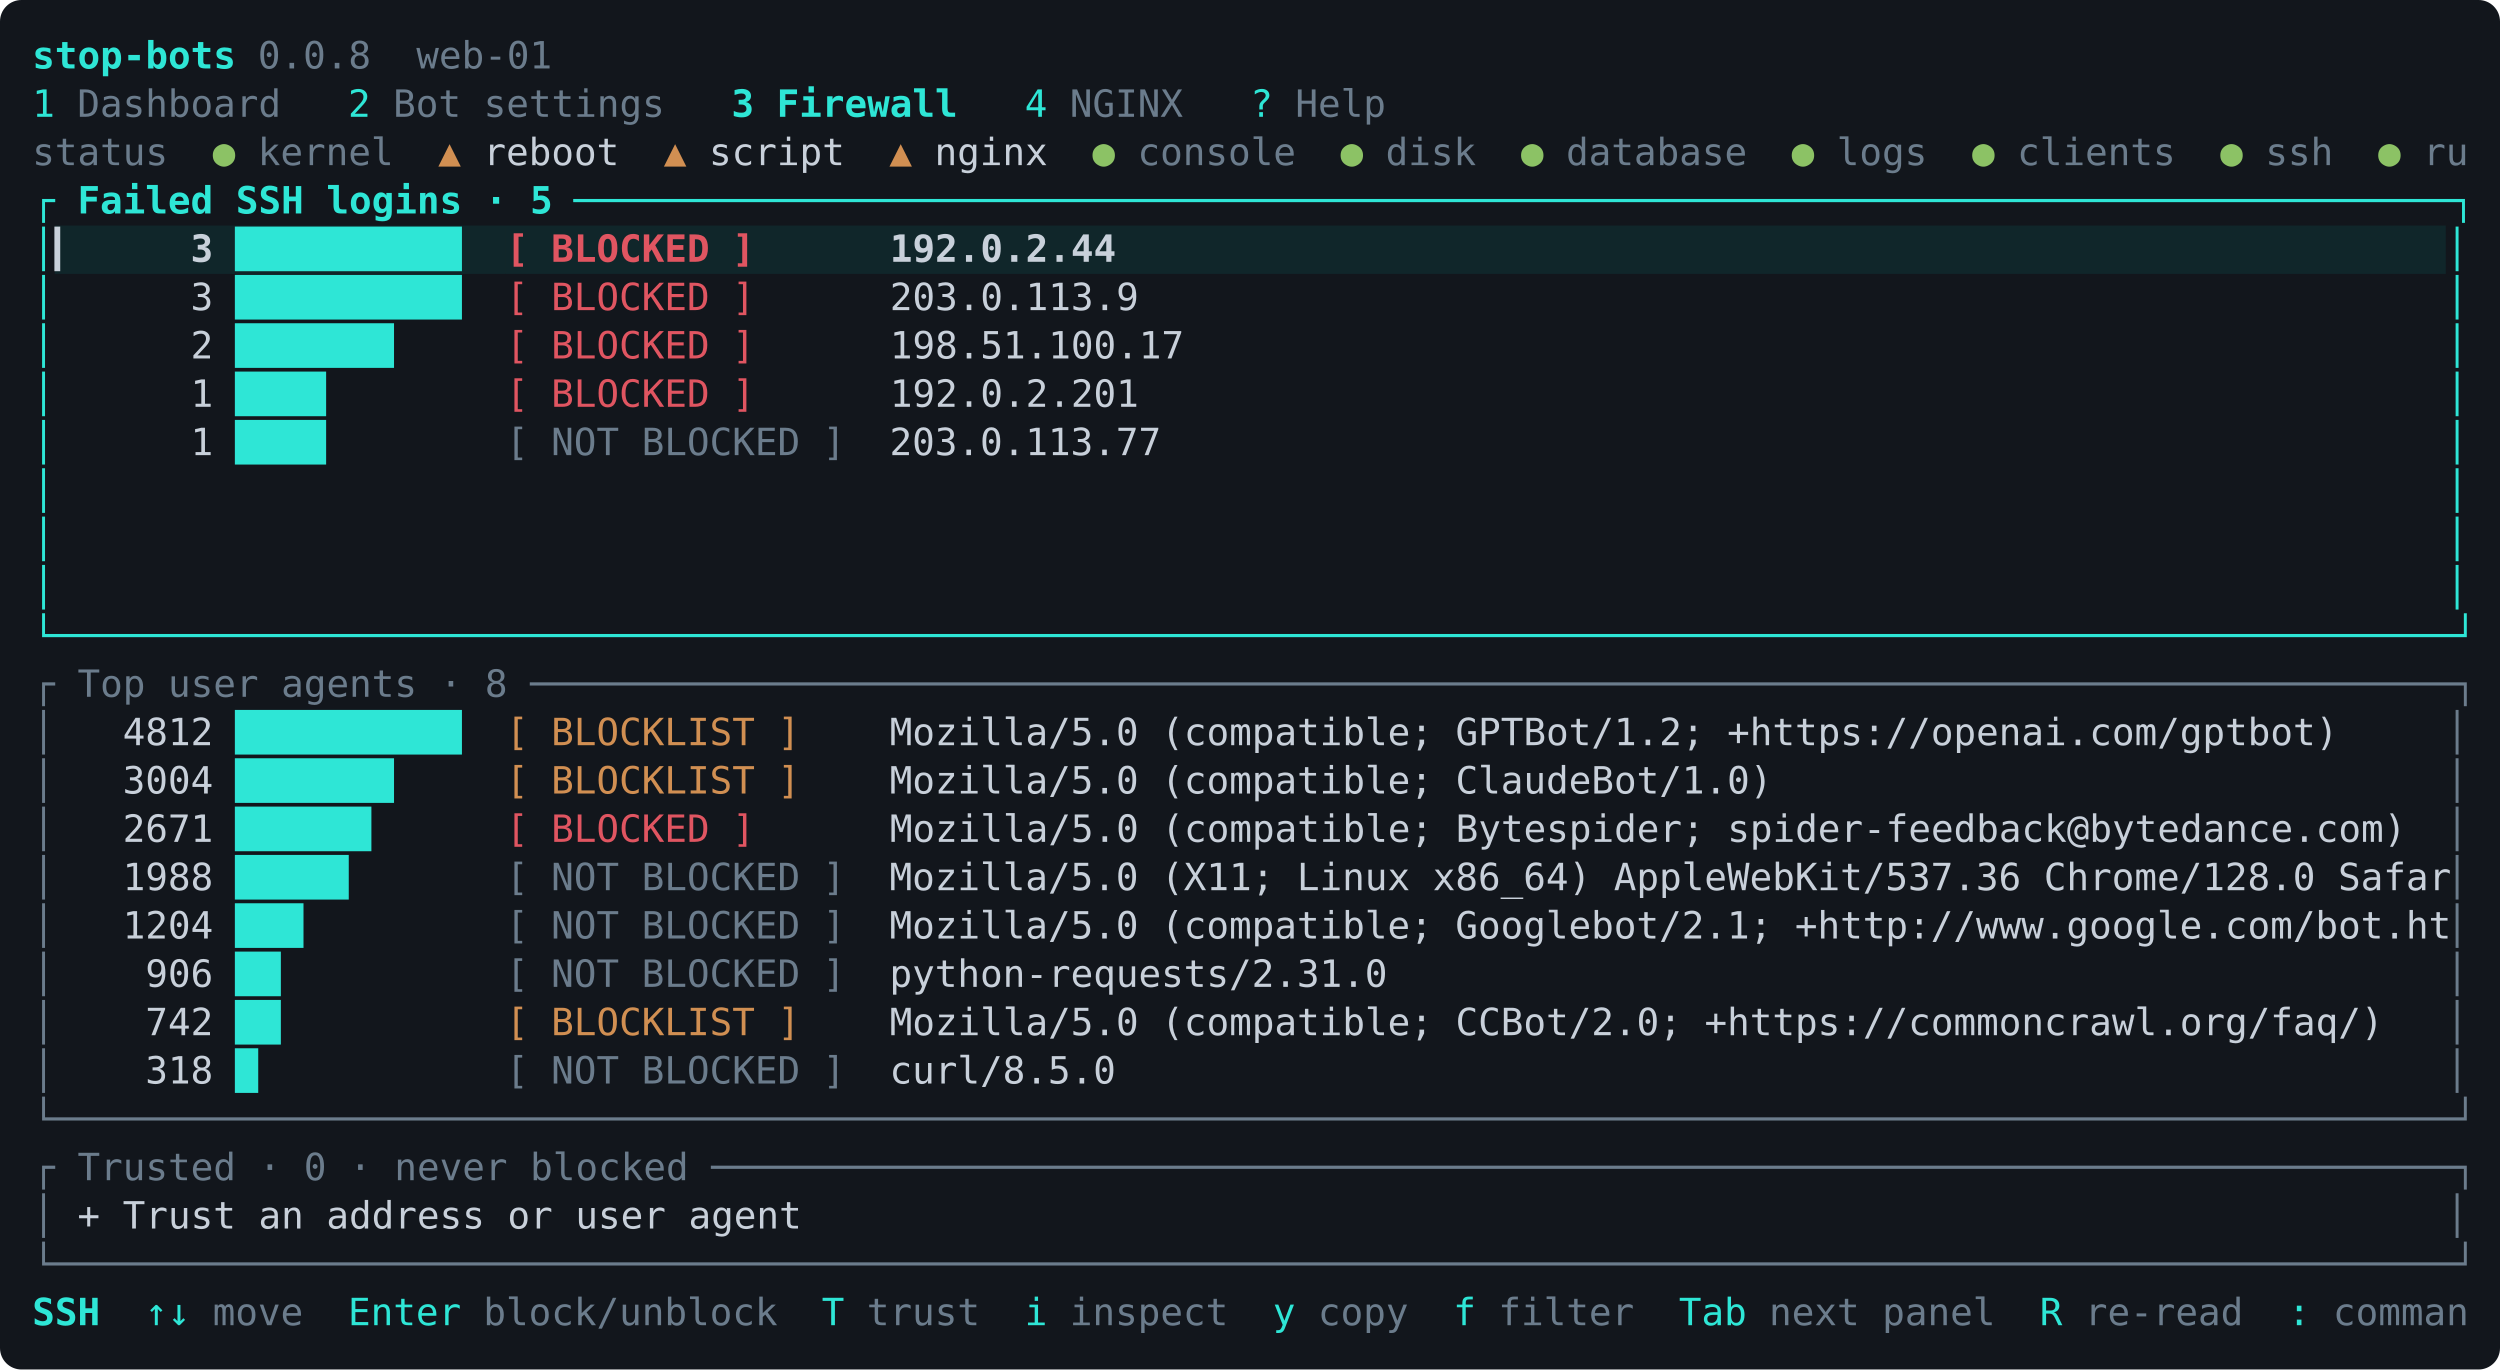
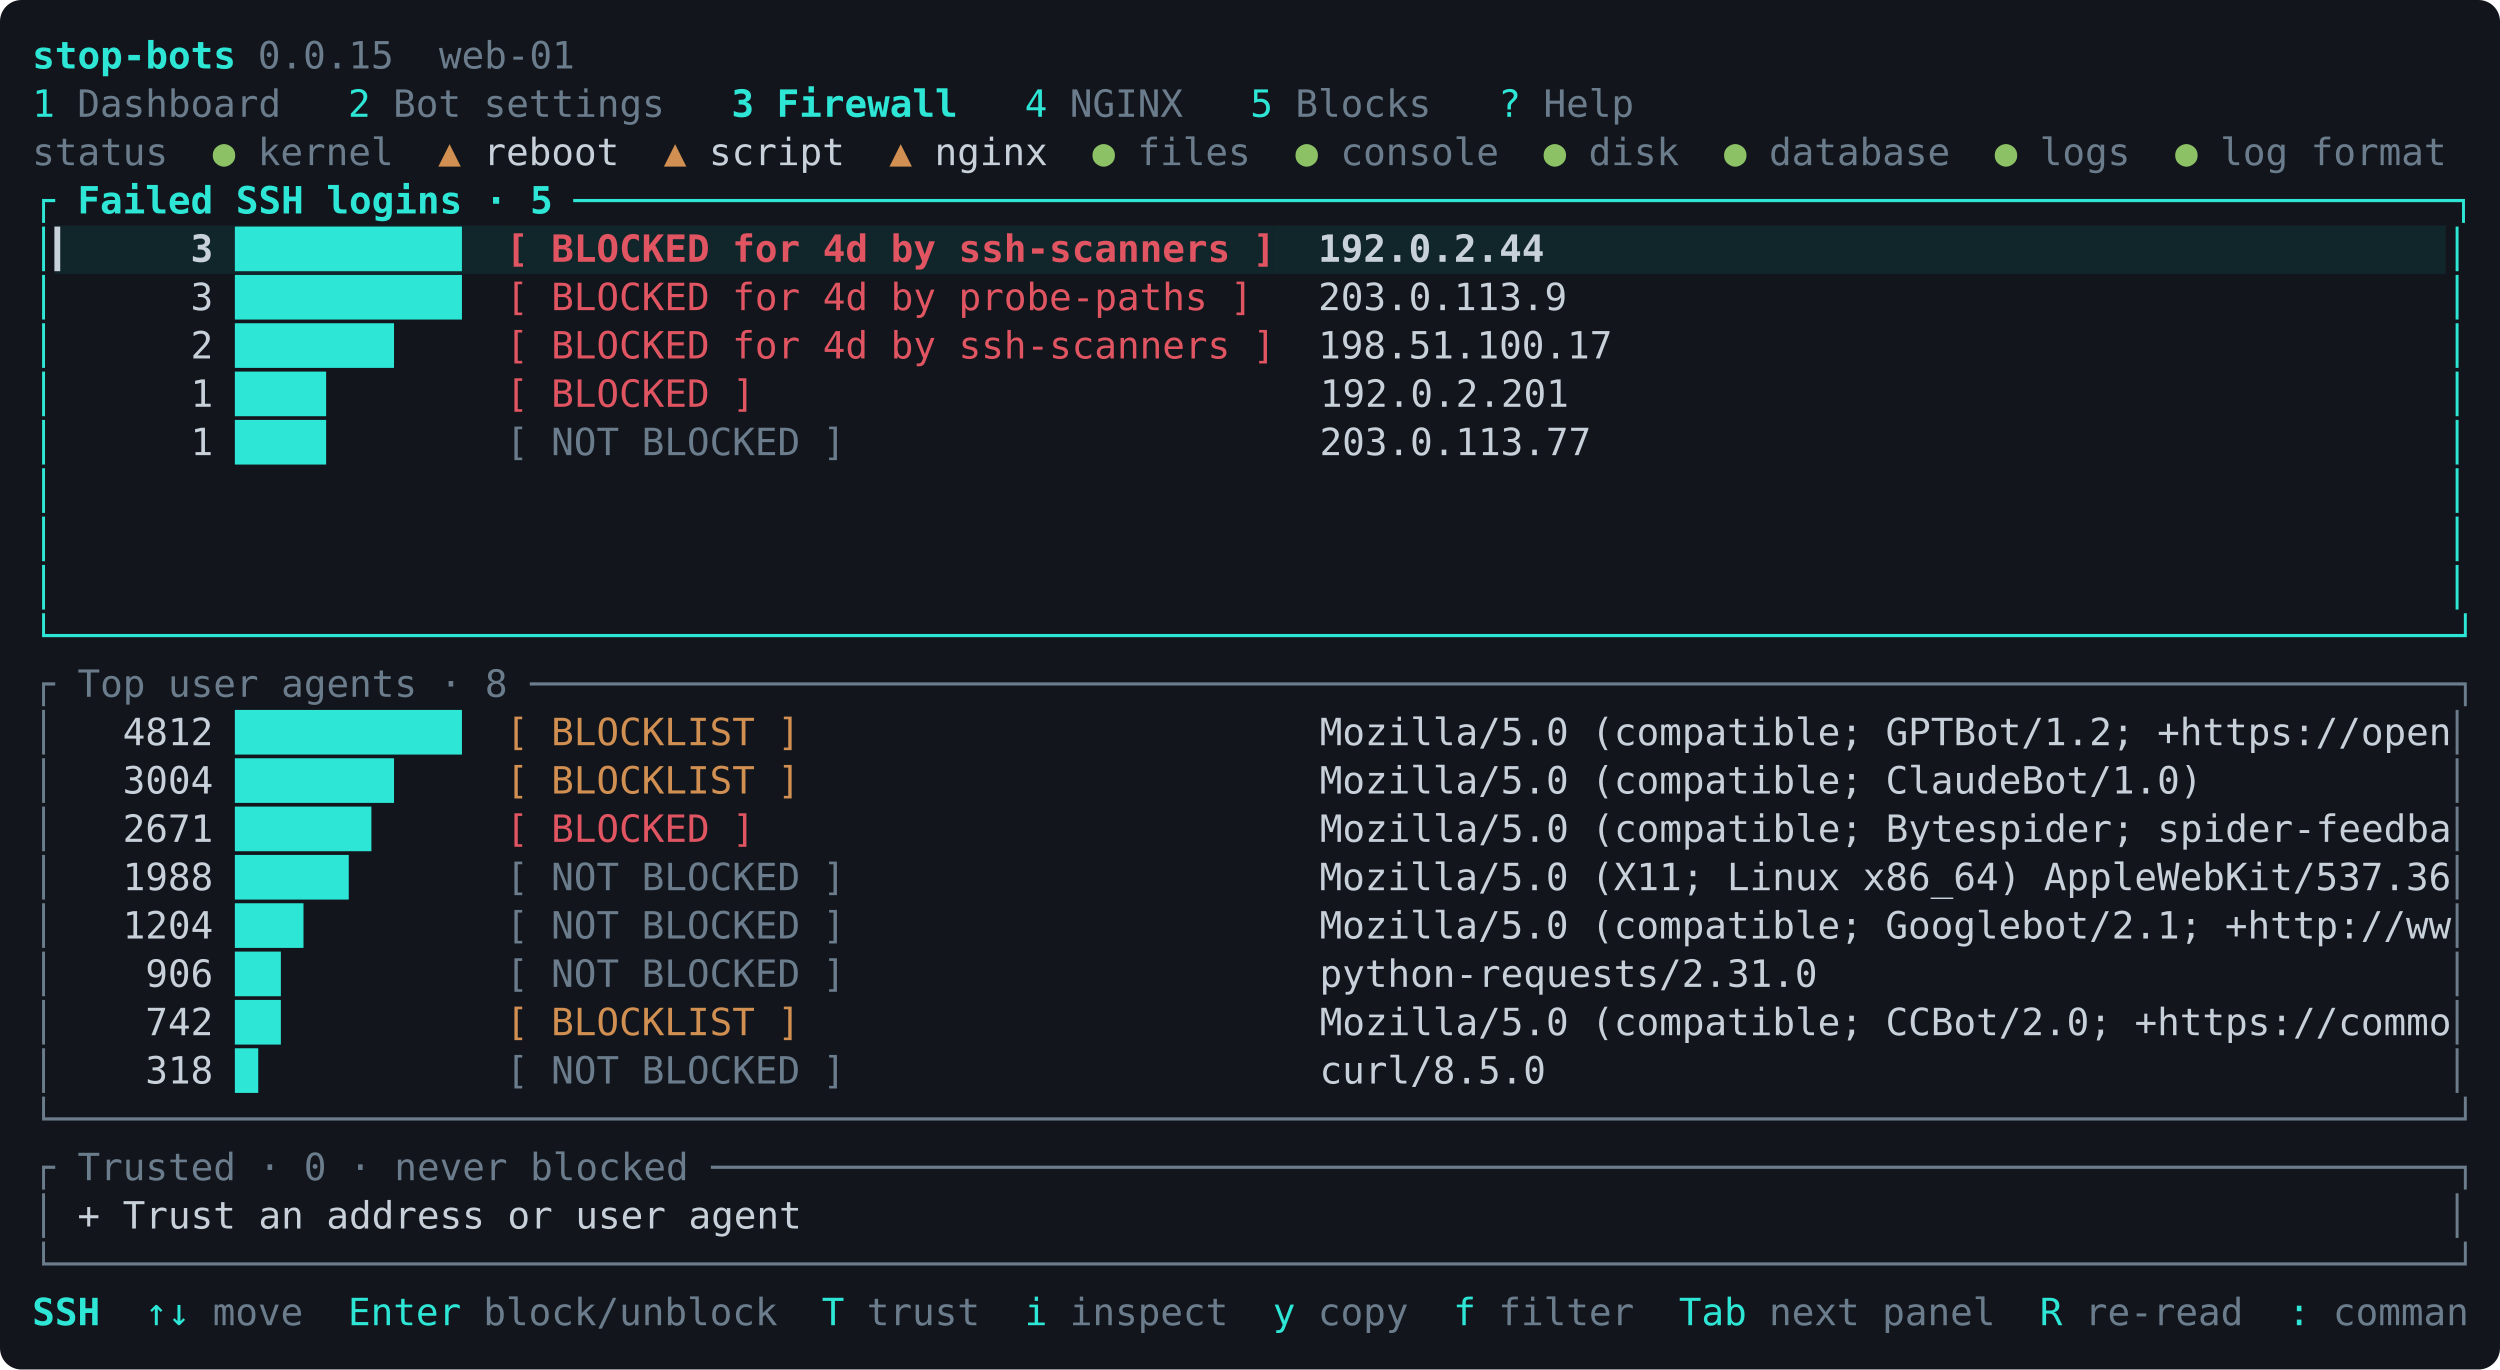
<svg xmlns="http://www.w3.org/2000/svg" viewBox="0 0 931 510" width="931" height="510" font-family="ui-monospace,SFMono-Regular,Menlo,Consolas,'DejaVu Sans Mono',monospace" font-size="14">
  <rect width="100%" height="100%" rx="8" fill="#12161c" />
  <rect x="20.4" y="84.0" width="67.2" height="18.0" fill="#10262a" />
  <rect x="87.6" y="84.0" width="84.0" height="18.0" fill="#10262a" />
  <rect x="171.6" y="84.0" width="16.8" height="18.0" fill="#10262a" />
-   <rect x="188.4" y="84.0" width="92.4" height="18.0" fill="#10262a" />
-   <rect x="280.8" y="84.0" width="630.0" height="18.0" fill="#10262a" />
+   <rect x="188.4" y="84.0" width="285.6" height="18.0" fill="#10262a" />
+   <rect x="474.0" y="84.0" width="436.8" height="18.0" fill="#10262a" />
  <text x="12.0" y="25.5" fill="#2ee6d6" textLength="75.6" lengthAdjust="spacingAndGlyphs" xml:space="preserve" font-weight="bold">stop-bots</text>
-   <text x="87.6" y="25.5" fill="#6b7c8c" textLength="117.6" lengthAdjust="spacingAndGlyphs" xml:space="preserve"> 0.0.8  web-01</text>
+   <text x="87.6" y="25.5" fill="#6b7c8c" textLength="126.0" lengthAdjust="spacingAndGlyphs" xml:space="preserve"> 0.0.15  web-01</text>
  <text x="12.0" y="43.5" fill="#2ee6d6" textLength="8.4" lengthAdjust="spacingAndGlyphs" xml:space="preserve">1</text>
  <text x="28.8" y="43.5" fill="#6b7c8c" textLength="75.6" lengthAdjust="spacingAndGlyphs" xml:space="preserve">Dashboard</text>
  <text x="129.6" y="43.5" fill="#2ee6d6" textLength="8.4" lengthAdjust="spacingAndGlyphs" xml:space="preserve">2</text>
  <text x="146.4" y="43.5" fill="#6b7c8c" textLength="100.8" lengthAdjust="spacingAndGlyphs" xml:space="preserve">Bot settings</text>
  <text x="272.4" y="43.5" fill="#2ee6d6" textLength="8.4" lengthAdjust="spacingAndGlyphs" xml:space="preserve" font-weight="bold">3</text>
  <text x="289.2" y="43.5" fill="#2ee6d6" textLength="67.2" lengthAdjust="spacingAndGlyphs" xml:space="preserve" font-weight="bold">Firewall</text>
  <text x="381.6" y="43.5" fill="#2ee6d6" textLength="8.4" lengthAdjust="spacingAndGlyphs" xml:space="preserve">4</text>
  <text x="398.4" y="43.5" fill="#6b7c8c" textLength="42.0" lengthAdjust="spacingAndGlyphs" xml:space="preserve">NGINX</text>
-   <text x="465.6" y="43.5" fill="#2ee6d6" textLength="8.4" lengthAdjust="spacingAndGlyphs" xml:space="preserve">?</text>
-   <text x="482.4" y="43.5" fill="#6b7c8c" textLength="33.6" lengthAdjust="spacingAndGlyphs" xml:space="preserve">Help</text>
+   <text x="465.6" y="43.5" fill="#2ee6d6" textLength="8.4" lengthAdjust="spacingAndGlyphs" xml:space="preserve">5</text>
+   <text x="482.4" y="43.5" fill="#6b7c8c" textLength="50.4" lengthAdjust="spacingAndGlyphs" xml:space="preserve">Blocks</text>
+   <text x="558.0" y="43.5" fill="#2ee6d6" textLength="8.4" lengthAdjust="spacingAndGlyphs" xml:space="preserve">?</text>
+   <text x="574.8" y="43.5" fill="#6b7c8c" textLength="33.6" lengthAdjust="spacingAndGlyphs" xml:space="preserve">Help</text>
  <text x="12.0" y="61.5" fill="#6b7c8c" textLength="50.4" lengthAdjust="spacingAndGlyphs" xml:space="preserve">status</text>
  <text x="79.2" y="61.5" fill="#8cc265" textLength="8.4" lengthAdjust="spacingAndGlyphs" xml:space="preserve">●</text>
  <text x="96.0" y="61.5" fill="#6b7c8c" textLength="50.4" lengthAdjust="spacingAndGlyphs" xml:space="preserve">kernel</text>
  <text x="163.2" y="61.5" fill="#d18f52" textLength="8.4" lengthAdjust="spacingAndGlyphs" xml:space="preserve">▲</text>
  <text x="171.6" y="61.5" fill="#c8d0da" textLength="75.6" lengthAdjust="spacingAndGlyphs" xml:space="preserve"> reboot  </text>
  <text x="247.2" y="61.5" fill="#d18f52" textLength="8.4" lengthAdjust="spacingAndGlyphs" xml:space="preserve">▲</text>
  <text x="255.6" y="61.5" fill="#c8d0da" textLength="75.6" lengthAdjust="spacingAndGlyphs" xml:space="preserve"> script  </text>
  <text x="331.2" y="61.5" fill="#d18f52" textLength="8.4" lengthAdjust="spacingAndGlyphs" xml:space="preserve">▲</text>
  <text x="339.6" y="61.5" fill="#c8d0da" textLength="67.2" lengthAdjust="spacingAndGlyphs" xml:space="preserve"> nginx  </text>
  <text x="406.8" y="61.5" fill="#8cc265" textLength="8.4" lengthAdjust="spacingAndGlyphs" xml:space="preserve">●</text>
-   <text x="423.6" y="61.5" fill="#6b7c8c" textLength="58.8" lengthAdjust="spacingAndGlyphs" xml:space="preserve">console</text>
-   <text x="499.2" y="61.5" fill="#8cc265" textLength="8.4" lengthAdjust="spacingAndGlyphs" xml:space="preserve">●</text>
-   <text x="516.0" y="61.5" fill="#6b7c8c" textLength="33.6" lengthAdjust="spacingAndGlyphs" xml:space="preserve">disk</text>
-   <text x="566.4" y="61.5" fill="#8cc265" textLength="8.4" lengthAdjust="spacingAndGlyphs" xml:space="preserve">●</text>
-   <text x="583.2" y="61.5" fill="#6b7c8c" textLength="67.2" lengthAdjust="spacingAndGlyphs" xml:space="preserve">database</text>
-   <text x="667.2" y="61.5" fill="#8cc265" textLength="8.4" lengthAdjust="spacingAndGlyphs" xml:space="preserve">●</text>
-   <text x="684.0" y="61.5" fill="#6b7c8c" textLength="33.6" lengthAdjust="spacingAndGlyphs" xml:space="preserve">logs</text>
-   <text x="734.4" y="61.5" fill="#8cc265" textLength="8.4" lengthAdjust="spacingAndGlyphs" xml:space="preserve">●</text>
-   <text x="751.2" y="61.5" fill="#6b7c8c" textLength="58.8" lengthAdjust="spacingAndGlyphs" xml:space="preserve">clients</text>
-   <text x="826.8" y="61.5" fill="#8cc265" textLength="8.4" lengthAdjust="spacingAndGlyphs" xml:space="preserve">●</text>
-   <text x="843.6" y="61.5" fill="#6b7c8c" textLength="25.2" lengthAdjust="spacingAndGlyphs" xml:space="preserve">ssh</text>
-   <text x="885.6" y="61.5" fill="#8cc265" textLength="8.4" lengthAdjust="spacingAndGlyphs" xml:space="preserve">●</text>
-   <text x="902.4" y="61.5" fill="#6b7c8c" textLength="16.8" lengthAdjust="spacingAndGlyphs" xml:space="preserve">ru</text>
+   <text x="423.6" y="61.5" fill="#6b7c8c" textLength="42.0" lengthAdjust="spacingAndGlyphs" xml:space="preserve">files</text>
+   <text x="482.4" y="61.5" fill="#8cc265" textLength="8.4" lengthAdjust="spacingAndGlyphs" xml:space="preserve">●</text>
+   <text x="499.2" y="61.5" fill="#6b7c8c" textLength="58.8" lengthAdjust="spacingAndGlyphs" xml:space="preserve">console</text>
+   <text x="574.8" y="61.5" fill="#8cc265" textLength="8.4" lengthAdjust="spacingAndGlyphs" xml:space="preserve">●</text>
+   <text x="591.6" y="61.5" fill="#6b7c8c" textLength="33.6" lengthAdjust="spacingAndGlyphs" xml:space="preserve">disk</text>
+   <text x="642.0" y="61.5" fill="#8cc265" textLength="8.4" lengthAdjust="spacingAndGlyphs" xml:space="preserve">●</text>
+   <text x="658.8" y="61.5" fill="#6b7c8c" textLength="67.2" lengthAdjust="spacingAndGlyphs" xml:space="preserve">database</text>
+   <text x="742.8" y="61.5" fill="#8cc265" textLength="8.4" lengthAdjust="spacingAndGlyphs" xml:space="preserve">●</text>
+   <text x="759.6" y="61.5" fill="#6b7c8c" textLength="33.6" lengthAdjust="spacingAndGlyphs" xml:space="preserve">logs</text>
+   <text x="810.0" y="61.5" fill="#8cc265" textLength="8.4" lengthAdjust="spacingAndGlyphs" xml:space="preserve">●</text>
+   <text x="826.8" y="61.5" fill="#6b7c8c" textLength="84.0" lengthAdjust="spacingAndGlyphs" xml:space="preserve">log format</text>
  <text x="12.0" y="79.5" fill="#2ee6d6" textLength="8.4" lengthAdjust="spacingAndGlyphs" xml:space="preserve">┌</text>
  <text x="20.4" y="79.5" fill="#2ee6d6" textLength="193.2" lengthAdjust="spacingAndGlyphs" xml:space="preserve" font-weight="bold"> Failed SSH logins · 5 </text>
  <text x="213.6" y="79.5" fill="#2ee6d6" textLength="705.6" lengthAdjust="spacingAndGlyphs" xml:space="preserve">───────────────────────────────────────────────────────────────────────────────────┐</text>
  <text x="12.0" y="97.5" fill="#2ee6d6" textLength="8.4" lengthAdjust="spacingAndGlyphs" xml:space="preserve">│</text>
  <text x="20.4" y="97.5" fill="#c8d0da" textLength="67.2" lengthAdjust="spacingAndGlyphs" xml:space="preserve" font-weight="bold">▎     3 </text>
  <text x="87.6" y="97.5" fill="#2ee6d6" textLength="84.0" lengthAdjust="spacingAndGlyphs" xml:space="preserve" font-weight="bold">██████████</text>
-   <text x="188.4" y="97.5" fill="#e05561" textLength="92.4" lengthAdjust="spacingAndGlyphs" xml:space="preserve" font-weight="bold">[ BLOCKED ]</text>
-   <text x="280.8" y="97.5" fill="#c8d0da" textLength="630.0" lengthAdjust="spacingAndGlyphs" xml:space="preserve" font-weight="bold">      192.0.2.44                                                           </text>
+   <text x="188.4" y="97.5" fill="#e05561" textLength="285.6" lengthAdjust="spacingAndGlyphs" xml:space="preserve" font-weight="bold">[ BLOCKED for 4d by ssh-scanners ]</text>
+   <text x="474.0" y="97.5" fill="#c8d0da" textLength="436.8" lengthAdjust="spacingAndGlyphs" xml:space="preserve" font-weight="bold">  192.0.2.44                                        </text>
  <text x="910.8" y="97.5" fill="#2ee6d6" textLength="8.4" lengthAdjust="spacingAndGlyphs" xml:space="preserve">│</text>
  <text x="12.0" y="115.5" fill="#2ee6d6" textLength="8.4" lengthAdjust="spacingAndGlyphs" xml:space="preserve">│</text>
  <text x="20.4" y="115.5" fill="#c8d0da" textLength="67.2" lengthAdjust="spacingAndGlyphs" xml:space="preserve">      3 </text>
  <text x="87.6" y="115.5" fill="#2ee6d6" textLength="84.0" lengthAdjust="spacingAndGlyphs" xml:space="preserve">██████████</text>
-   <text x="188.4" y="115.5" fill="#e05561" textLength="92.4" lengthAdjust="spacingAndGlyphs" xml:space="preserve">[ BLOCKED ]</text>
-   <text x="280.8" y="115.5" fill="#c8d0da" textLength="630.0" lengthAdjust="spacingAndGlyphs" xml:space="preserve">      203.0.113.9                                                          </text>
+   <text x="188.4" y="115.5" fill="#e05561" textLength="277.2" lengthAdjust="spacingAndGlyphs" xml:space="preserve">[ BLOCKED for 4d by probe-paths ]</text>
+   <text x="465.6" y="115.5" fill="#c8d0da" textLength="445.2" lengthAdjust="spacingAndGlyphs" xml:space="preserve">   203.0.113.9                                       </text>
  <text x="910.8" y="115.5" fill="#2ee6d6" textLength="8.4" lengthAdjust="spacingAndGlyphs" xml:space="preserve">│</text>
  <text x="12.0" y="133.5" fill="#2ee6d6" textLength="8.4" lengthAdjust="spacingAndGlyphs" xml:space="preserve">│</text>
  <text x="20.4" y="133.5" fill="#c8d0da" textLength="67.2" lengthAdjust="spacingAndGlyphs" xml:space="preserve">      2 </text>
  <text x="87.6" y="133.5" fill="#2ee6d6" textLength="84.0" lengthAdjust="spacingAndGlyphs" xml:space="preserve">███████   </text>
-   <text x="188.4" y="133.5" fill="#e05561" textLength="92.4" lengthAdjust="spacingAndGlyphs" xml:space="preserve">[ BLOCKED ]</text>
-   <text x="280.8" y="133.5" fill="#c8d0da" textLength="630.0" lengthAdjust="spacingAndGlyphs" xml:space="preserve">      198.51.100.17                                                        </text>
+   <text x="188.4" y="133.5" fill="#e05561" textLength="285.6" lengthAdjust="spacingAndGlyphs" xml:space="preserve">[ BLOCKED for 4d by ssh-scanners ]</text>
+   <text x="474.0" y="133.5" fill="#c8d0da" textLength="436.8" lengthAdjust="spacingAndGlyphs" xml:space="preserve">  198.51.100.17                                     </text>
  <text x="910.8" y="133.5" fill="#2ee6d6" textLength="8.4" lengthAdjust="spacingAndGlyphs" xml:space="preserve">│</text>
  <text x="12.0" y="151.5" fill="#2ee6d6" textLength="8.4" lengthAdjust="spacingAndGlyphs" xml:space="preserve">│</text>
  <text x="20.4" y="151.5" fill="#c8d0da" textLength="67.2" lengthAdjust="spacingAndGlyphs" xml:space="preserve">      1 </text>
  <text x="87.6" y="151.5" fill="#2ee6d6" textLength="84.0" lengthAdjust="spacingAndGlyphs" xml:space="preserve">████      </text>
  <text x="188.4" y="151.5" fill="#e05561" textLength="92.4" lengthAdjust="spacingAndGlyphs" xml:space="preserve">[ BLOCKED ]</text>
-   <text x="280.8" y="151.5" fill="#c8d0da" textLength="630.0" lengthAdjust="spacingAndGlyphs" xml:space="preserve">      192.0.2.201                                                          </text>
+   <text x="280.8" y="151.5" fill="#c8d0da" textLength="630.0" lengthAdjust="spacingAndGlyphs" xml:space="preserve">                         192.0.2.201                                       </text>
  <text x="910.8" y="151.5" fill="#2ee6d6" textLength="8.4" lengthAdjust="spacingAndGlyphs" xml:space="preserve">│</text>
  <text x="12.0" y="169.5" fill="#2ee6d6" textLength="8.4" lengthAdjust="spacingAndGlyphs" xml:space="preserve">│</text>
  <text x="20.4" y="169.5" fill="#c8d0da" textLength="67.2" lengthAdjust="spacingAndGlyphs" xml:space="preserve">      1 </text>
  <text x="87.6" y="169.5" fill="#2ee6d6" textLength="84.0" lengthAdjust="spacingAndGlyphs" xml:space="preserve">████      </text>
  <text x="188.4" y="169.5" fill="#6b7c8c" textLength="126.0" lengthAdjust="spacingAndGlyphs" xml:space="preserve">[ NOT BLOCKED ]</text>
-   <text x="314.4" y="169.5" fill="#c8d0da" textLength="596.4" lengthAdjust="spacingAndGlyphs" xml:space="preserve">  203.0.113.77                                                         </text>
+   <text x="314.4" y="169.5" fill="#c8d0da" textLength="596.4" lengthAdjust="spacingAndGlyphs" xml:space="preserve">                     203.0.113.77                                      </text>
  <text x="910.8" y="169.5" fill="#2ee6d6" textLength="8.4" lengthAdjust="spacingAndGlyphs" xml:space="preserve">│</text>
  <text x="12.0" y="187.5" fill="#2ee6d6" textLength="8.4" lengthAdjust="spacingAndGlyphs" xml:space="preserve">│</text>
  <text x="910.8" y="187.5" fill="#2ee6d6" textLength="8.4" lengthAdjust="spacingAndGlyphs" xml:space="preserve">│</text>
  <text x="12.0" y="205.5" fill="#2ee6d6" textLength="8.4" lengthAdjust="spacingAndGlyphs" xml:space="preserve">│</text>
  <text x="910.8" y="205.5" fill="#2ee6d6" textLength="8.4" lengthAdjust="spacingAndGlyphs" xml:space="preserve">│</text>
  <text x="12.0" y="223.5" fill="#2ee6d6" textLength="8.4" lengthAdjust="spacingAndGlyphs" xml:space="preserve">│</text>
  <text x="910.8" y="223.5" fill="#2ee6d6" textLength="8.4" lengthAdjust="spacingAndGlyphs" xml:space="preserve">│</text>
  <text x="12.0" y="241.5" fill="#2ee6d6" textLength="907.2" lengthAdjust="spacingAndGlyphs" xml:space="preserve">└──────────────────────────────────────────────────────────────────────────────────────────────────────────┘</text>
  <text x="12.0" y="259.5" fill="#6b7c8c" textLength="907.2" lengthAdjust="spacingAndGlyphs" xml:space="preserve">┌ Top user agents · 8 ─────────────────────────────────────────────────────────────────────────────────────┐</text>
  <text x="12.0" y="277.5" fill="#6b7c8c" textLength="8.4" lengthAdjust="spacingAndGlyphs" xml:space="preserve">│</text>
  <text x="20.4" y="277.5" fill="#c8d0da" textLength="67.2" lengthAdjust="spacingAndGlyphs" xml:space="preserve">   4812 </text>
  <text x="87.6" y="277.5" fill="#2ee6d6" textLength="84.0" lengthAdjust="spacingAndGlyphs" xml:space="preserve">██████████</text>
  <text x="188.4" y="277.5" fill="#d18f52" textLength="109.2" lengthAdjust="spacingAndGlyphs" xml:space="preserve">[ BLOCKLIST ]</text>
-   <text x="297.6" y="277.5" fill="#c8d0da" textLength="613.2" lengthAdjust="spacingAndGlyphs" xml:space="preserve">    Mozilla/5.0 (compatible; GPTBot/1.2; +https://openai.com/gptbot)     </text>
+   <text x="297.6" y="277.5" fill="#c8d0da" textLength="613.2" lengthAdjust="spacingAndGlyphs" xml:space="preserve">                       Mozilla/5.0 (compatible; GPTBot/1.2; +https://open</text>
  <text x="910.8" y="277.5" fill="#6b7c8c" textLength="8.4" lengthAdjust="spacingAndGlyphs" xml:space="preserve">│</text>
  <text x="12.0" y="295.5" fill="#6b7c8c" textLength="8.4" lengthAdjust="spacingAndGlyphs" xml:space="preserve">│</text>
  <text x="20.4" y="295.5" fill="#c8d0da" textLength="67.2" lengthAdjust="spacingAndGlyphs" xml:space="preserve">   3004 </text>
  <text x="87.6" y="295.5" fill="#2ee6d6" textLength="84.0" lengthAdjust="spacingAndGlyphs" xml:space="preserve">███████   </text>
  <text x="188.4" y="295.5" fill="#d18f52" textLength="109.2" lengthAdjust="spacingAndGlyphs" xml:space="preserve">[ BLOCKLIST ]</text>
-   <text x="297.6" y="295.5" fill="#c8d0da" textLength="613.2" lengthAdjust="spacingAndGlyphs" xml:space="preserve">    Mozilla/5.0 (compatible; ClaudeBot/1.0)                              </text>
+   <text x="297.6" y="295.5" fill="#c8d0da" textLength="613.2" lengthAdjust="spacingAndGlyphs" xml:space="preserve">                       Mozilla/5.0 (compatible; ClaudeBot/1.0)           </text>
  <text x="910.8" y="295.5" fill="#6b7c8c" textLength="8.4" lengthAdjust="spacingAndGlyphs" xml:space="preserve">│</text>
  <text x="12.0" y="313.5" fill="#6b7c8c" textLength="8.4" lengthAdjust="spacingAndGlyphs" xml:space="preserve">│</text>
  <text x="20.4" y="313.5" fill="#c8d0da" textLength="67.2" lengthAdjust="spacingAndGlyphs" xml:space="preserve">   2671 </text>
  <text x="87.6" y="313.5" fill="#2ee6d6" textLength="84.0" lengthAdjust="spacingAndGlyphs" xml:space="preserve">██████    </text>
  <text x="188.4" y="313.5" fill="#e05561" textLength="92.4" lengthAdjust="spacingAndGlyphs" xml:space="preserve">[ BLOCKED ]</text>
-   <text x="280.8" y="313.5" fill="#c8d0da" textLength="630.0" lengthAdjust="spacingAndGlyphs" xml:space="preserve">      Mozilla/5.0 (compatible; Bytespider; spider-feedback@bytedance.com)  </text>
+   <text x="280.8" y="313.5" fill="#c8d0da" textLength="630.0" lengthAdjust="spacingAndGlyphs" xml:space="preserve">                         Mozilla/5.0 (compatible; Bytespider; spider-feedba</text>
  <text x="910.8" y="313.5" fill="#6b7c8c" textLength="8.4" lengthAdjust="spacingAndGlyphs" xml:space="preserve">│</text>
  <text x="12.0" y="331.5" fill="#6b7c8c" textLength="8.4" lengthAdjust="spacingAndGlyphs" xml:space="preserve">│</text>
  <text x="20.4" y="331.5" fill="#c8d0da" textLength="67.2" lengthAdjust="spacingAndGlyphs" xml:space="preserve">   1988 </text>
  <text x="87.6" y="331.5" fill="#2ee6d6" textLength="84.0" lengthAdjust="spacingAndGlyphs" xml:space="preserve">█████     </text>
  <text x="188.4" y="331.5" fill="#6b7c8c" textLength="126.0" lengthAdjust="spacingAndGlyphs" xml:space="preserve">[ NOT BLOCKED ]</text>
-   <text x="314.4" y="331.5" fill="#c8d0da" textLength="596.4" lengthAdjust="spacingAndGlyphs" xml:space="preserve">  Mozilla/5.0 (X11; Linux x86_64) AppleWebKit/537.36 Chrome/128.0 Safar</text>
+   <text x="314.4" y="331.5" fill="#c8d0da" textLength="596.4" lengthAdjust="spacingAndGlyphs" xml:space="preserve">                     Mozilla/5.0 (X11; Linux x86_64) AppleWebKit/537.36</text>
  <text x="910.8" y="331.5" fill="#6b7c8c" textLength="8.4" lengthAdjust="spacingAndGlyphs" xml:space="preserve">│</text>
  <text x="12.0" y="349.5" fill="#6b7c8c" textLength="8.4" lengthAdjust="spacingAndGlyphs" xml:space="preserve">│</text>
  <text x="20.4" y="349.5" fill="#c8d0da" textLength="67.2" lengthAdjust="spacingAndGlyphs" xml:space="preserve">   1204 </text>
  <text x="87.6" y="349.5" fill="#2ee6d6" textLength="84.0" lengthAdjust="spacingAndGlyphs" xml:space="preserve">███       </text>
  <text x="188.4" y="349.5" fill="#6b7c8c" textLength="126.0" lengthAdjust="spacingAndGlyphs" xml:space="preserve">[ NOT BLOCKED ]</text>
-   <text x="314.4" y="349.5" fill="#c8d0da" textLength="596.4" lengthAdjust="spacingAndGlyphs" xml:space="preserve">  Mozilla/5.0 (compatible; Googlebot/2.1; +http://www.google.com/bot.ht</text>
+   <text x="314.4" y="349.5" fill="#c8d0da" textLength="596.4" lengthAdjust="spacingAndGlyphs" xml:space="preserve">                     Mozilla/5.0 (compatible; Googlebot/2.1; +http://ww</text>
  <text x="910.8" y="349.5" fill="#6b7c8c" textLength="8.4" lengthAdjust="spacingAndGlyphs" xml:space="preserve">│</text>
  <text x="12.0" y="367.5" fill="#6b7c8c" textLength="8.4" lengthAdjust="spacingAndGlyphs" xml:space="preserve">│</text>
  <text x="20.4" y="367.5" fill="#c8d0da" textLength="67.2" lengthAdjust="spacingAndGlyphs" xml:space="preserve">    906 </text>
  <text x="87.6" y="367.5" fill="#2ee6d6" textLength="84.0" lengthAdjust="spacingAndGlyphs" xml:space="preserve">██        </text>
  <text x="188.4" y="367.5" fill="#6b7c8c" textLength="126.0" lengthAdjust="spacingAndGlyphs" xml:space="preserve">[ NOT BLOCKED ]</text>
-   <text x="314.4" y="367.5" fill="#c8d0da" textLength="596.4" lengthAdjust="spacingAndGlyphs" xml:space="preserve">  python-requests/2.31.0                                               </text>
+   <text x="314.4" y="367.5" fill="#c8d0da" textLength="596.4" lengthAdjust="spacingAndGlyphs" xml:space="preserve">                     python-requests/2.31.0                            </text>
  <text x="910.8" y="367.5" fill="#6b7c8c" textLength="8.4" lengthAdjust="spacingAndGlyphs" xml:space="preserve">│</text>
  <text x="12.0" y="385.5" fill="#6b7c8c" textLength="8.4" lengthAdjust="spacingAndGlyphs" xml:space="preserve">│</text>
  <text x="20.4" y="385.5" fill="#c8d0da" textLength="67.2" lengthAdjust="spacingAndGlyphs" xml:space="preserve">    742 </text>
  <text x="87.6" y="385.5" fill="#2ee6d6" textLength="84.0" lengthAdjust="spacingAndGlyphs" xml:space="preserve">██        </text>
  <text x="188.4" y="385.5" fill="#d18f52" textLength="109.2" lengthAdjust="spacingAndGlyphs" xml:space="preserve">[ BLOCKLIST ]</text>
-   <text x="297.6" y="385.5" fill="#c8d0da" textLength="613.2" lengthAdjust="spacingAndGlyphs" xml:space="preserve">    Mozilla/5.0 (compatible; CCBot/2.0; +https://commoncrawl.org/faq/)   </text>
+   <text x="297.6" y="385.5" fill="#c8d0da" textLength="613.2" lengthAdjust="spacingAndGlyphs" xml:space="preserve">                       Mozilla/5.0 (compatible; CCBot/2.0; +https://commo</text>
  <text x="910.8" y="385.5" fill="#6b7c8c" textLength="8.4" lengthAdjust="spacingAndGlyphs" xml:space="preserve">│</text>
  <text x="12.0" y="403.5" fill="#6b7c8c" textLength="8.4" lengthAdjust="spacingAndGlyphs" xml:space="preserve">│</text>
  <text x="20.4" y="403.5" fill="#c8d0da" textLength="67.2" lengthAdjust="spacingAndGlyphs" xml:space="preserve">    318 </text>
  <text x="87.6" y="403.5" fill="#2ee6d6" textLength="84.0" lengthAdjust="spacingAndGlyphs" xml:space="preserve">█         </text>
  <text x="188.4" y="403.5" fill="#6b7c8c" textLength="126.0" lengthAdjust="spacingAndGlyphs" xml:space="preserve">[ NOT BLOCKED ]</text>
-   <text x="314.4" y="403.5" fill="#c8d0da" textLength="596.4" lengthAdjust="spacingAndGlyphs" xml:space="preserve">  curl/8.5.0                                                           </text>
+   <text x="314.4" y="403.5" fill="#c8d0da" textLength="596.4" lengthAdjust="spacingAndGlyphs" xml:space="preserve">                     curl/8.5.0                                        </text>
  <text x="910.8" y="403.5" fill="#6b7c8c" textLength="8.4" lengthAdjust="spacingAndGlyphs" xml:space="preserve">│</text>
  <text x="12.0" y="421.5" fill="#6b7c8c" textLength="907.2" lengthAdjust="spacingAndGlyphs" xml:space="preserve">└──────────────────────────────────────────────────────────────────────────────────────────────────────────┘</text>
  <text x="12.0" y="439.5" fill="#6b7c8c" textLength="907.2" lengthAdjust="spacingAndGlyphs" xml:space="preserve">┌ Trusted · 0 · never blocked ─────────────────────────────────────────────────────────────────────────────┐</text>
  <text x="12.0" y="457.5" fill="#6b7c8c" textLength="8.4" lengthAdjust="spacingAndGlyphs" xml:space="preserve">│</text>
  <text x="20.4" y="457.5" fill="#c8d0da" textLength="890.4" lengthAdjust="spacingAndGlyphs" xml:space="preserve"> + Trust an address or user agent                                                                         </text>
  <text x="910.8" y="457.5" fill="#6b7c8c" textLength="8.4" lengthAdjust="spacingAndGlyphs" xml:space="preserve">│</text>
  <text x="12.0" y="475.5" fill="#6b7c8c" textLength="907.2" lengthAdjust="spacingAndGlyphs" xml:space="preserve">└──────────────────────────────────────────────────────────────────────────────────────────────────────────┘</text>
  <text x="12.0" y="493.5" fill="#2ee6d6" textLength="25.2" lengthAdjust="spacingAndGlyphs" xml:space="preserve" font-weight="bold">SSH</text>
  <text x="54.0" y="493.5" fill="#2ee6d6" textLength="16.8" lengthAdjust="spacingAndGlyphs" xml:space="preserve">↑↓</text>
  <text x="79.2" y="493.5" fill="#6b7c8c" textLength="33.6" lengthAdjust="spacingAndGlyphs" xml:space="preserve">move</text>
  <text x="129.6" y="493.5" fill="#2ee6d6" textLength="42.0" lengthAdjust="spacingAndGlyphs" xml:space="preserve">Enter</text>
  <text x="180.0" y="493.5" fill="#6b7c8c" textLength="109.2" lengthAdjust="spacingAndGlyphs" xml:space="preserve">block/unblock</text>
  <text x="306.0" y="493.5" fill="#2ee6d6" textLength="8.4" lengthAdjust="spacingAndGlyphs" xml:space="preserve">T</text>
  <text x="322.8" y="493.5" fill="#6b7c8c" textLength="42.0" lengthAdjust="spacingAndGlyphs" xml:space="preserve">trust</text>
  <text x="381.6" y="493.5" fill="#2ee6d6" textLength="8.4" lengthAdjust="spacingAndGlyphs" xml:space="preserve">i</text>
  <text x="398.4" y="493.5" fill="#6b7c8c" textLength="58.8" lengthAdjust="spacingAndGlyphs" xml:space="preserve">inspect</text>
  <text x="474.0" y="493.5" fill="#2ee6d6" textLength="8.4" lengthAdjust="spacingAndGlyphs" xml:space="preserve">y</text>
  <text x="490.8" y="493.5" fill="#6b7c8c" textLength="33.6" lengthAdjust="spacingAndGlyphs" xml:space="preserve">copy</text>
  <text x="541.2" y="493.5" fill="#2ee6d6" textLength="8.4" lengthAdjust="spacingAndGlyphs" xml:space="preserve">f</text>
  <text x="558.0" y="493.5" fill="#6b7c8c" textLength="50.4" lengthAdjust="spacingAndGlyphs" xml:space="preserve">filter</text>
  <text x="625.2" y="493.5" fill="#2ee6d6" textLength="25.2" lengthAdjust="spacingAndGlyphs" xml:space="preserve">Tab</text>
  <text x="658.8" y="493.5" fill="#6b7c8c" textLength="84.0" lengthAdjust="spacingAndGlyphs" xml:space="preserve">next panel</text>
  <text x="759.6" y="493.5" fill="#2ee6d6" textLength="8.4" lengthAdjust="spacingAndGlyphs" xml:space="preserve">R</text>
  <text x="776.4" y="493.5" fill="#6b7c8c" textLength="58.8" lengthAdjust="spacingAndGlyphs" xml:space="preserve">re-read</text>
  <text x="852.0" y="493.5" fill="#2ee6d6" textLength="8.4" lengthAdjust="spacingAndGlyphs" xml:space="preserve">:</text>
  <text x="868.8" y="493.5" fill="#6b7c8c" textLength="50.4" lengthAdjust="spacingAndGlyphs" xml:space="preserve">comman</text>
</svg>
